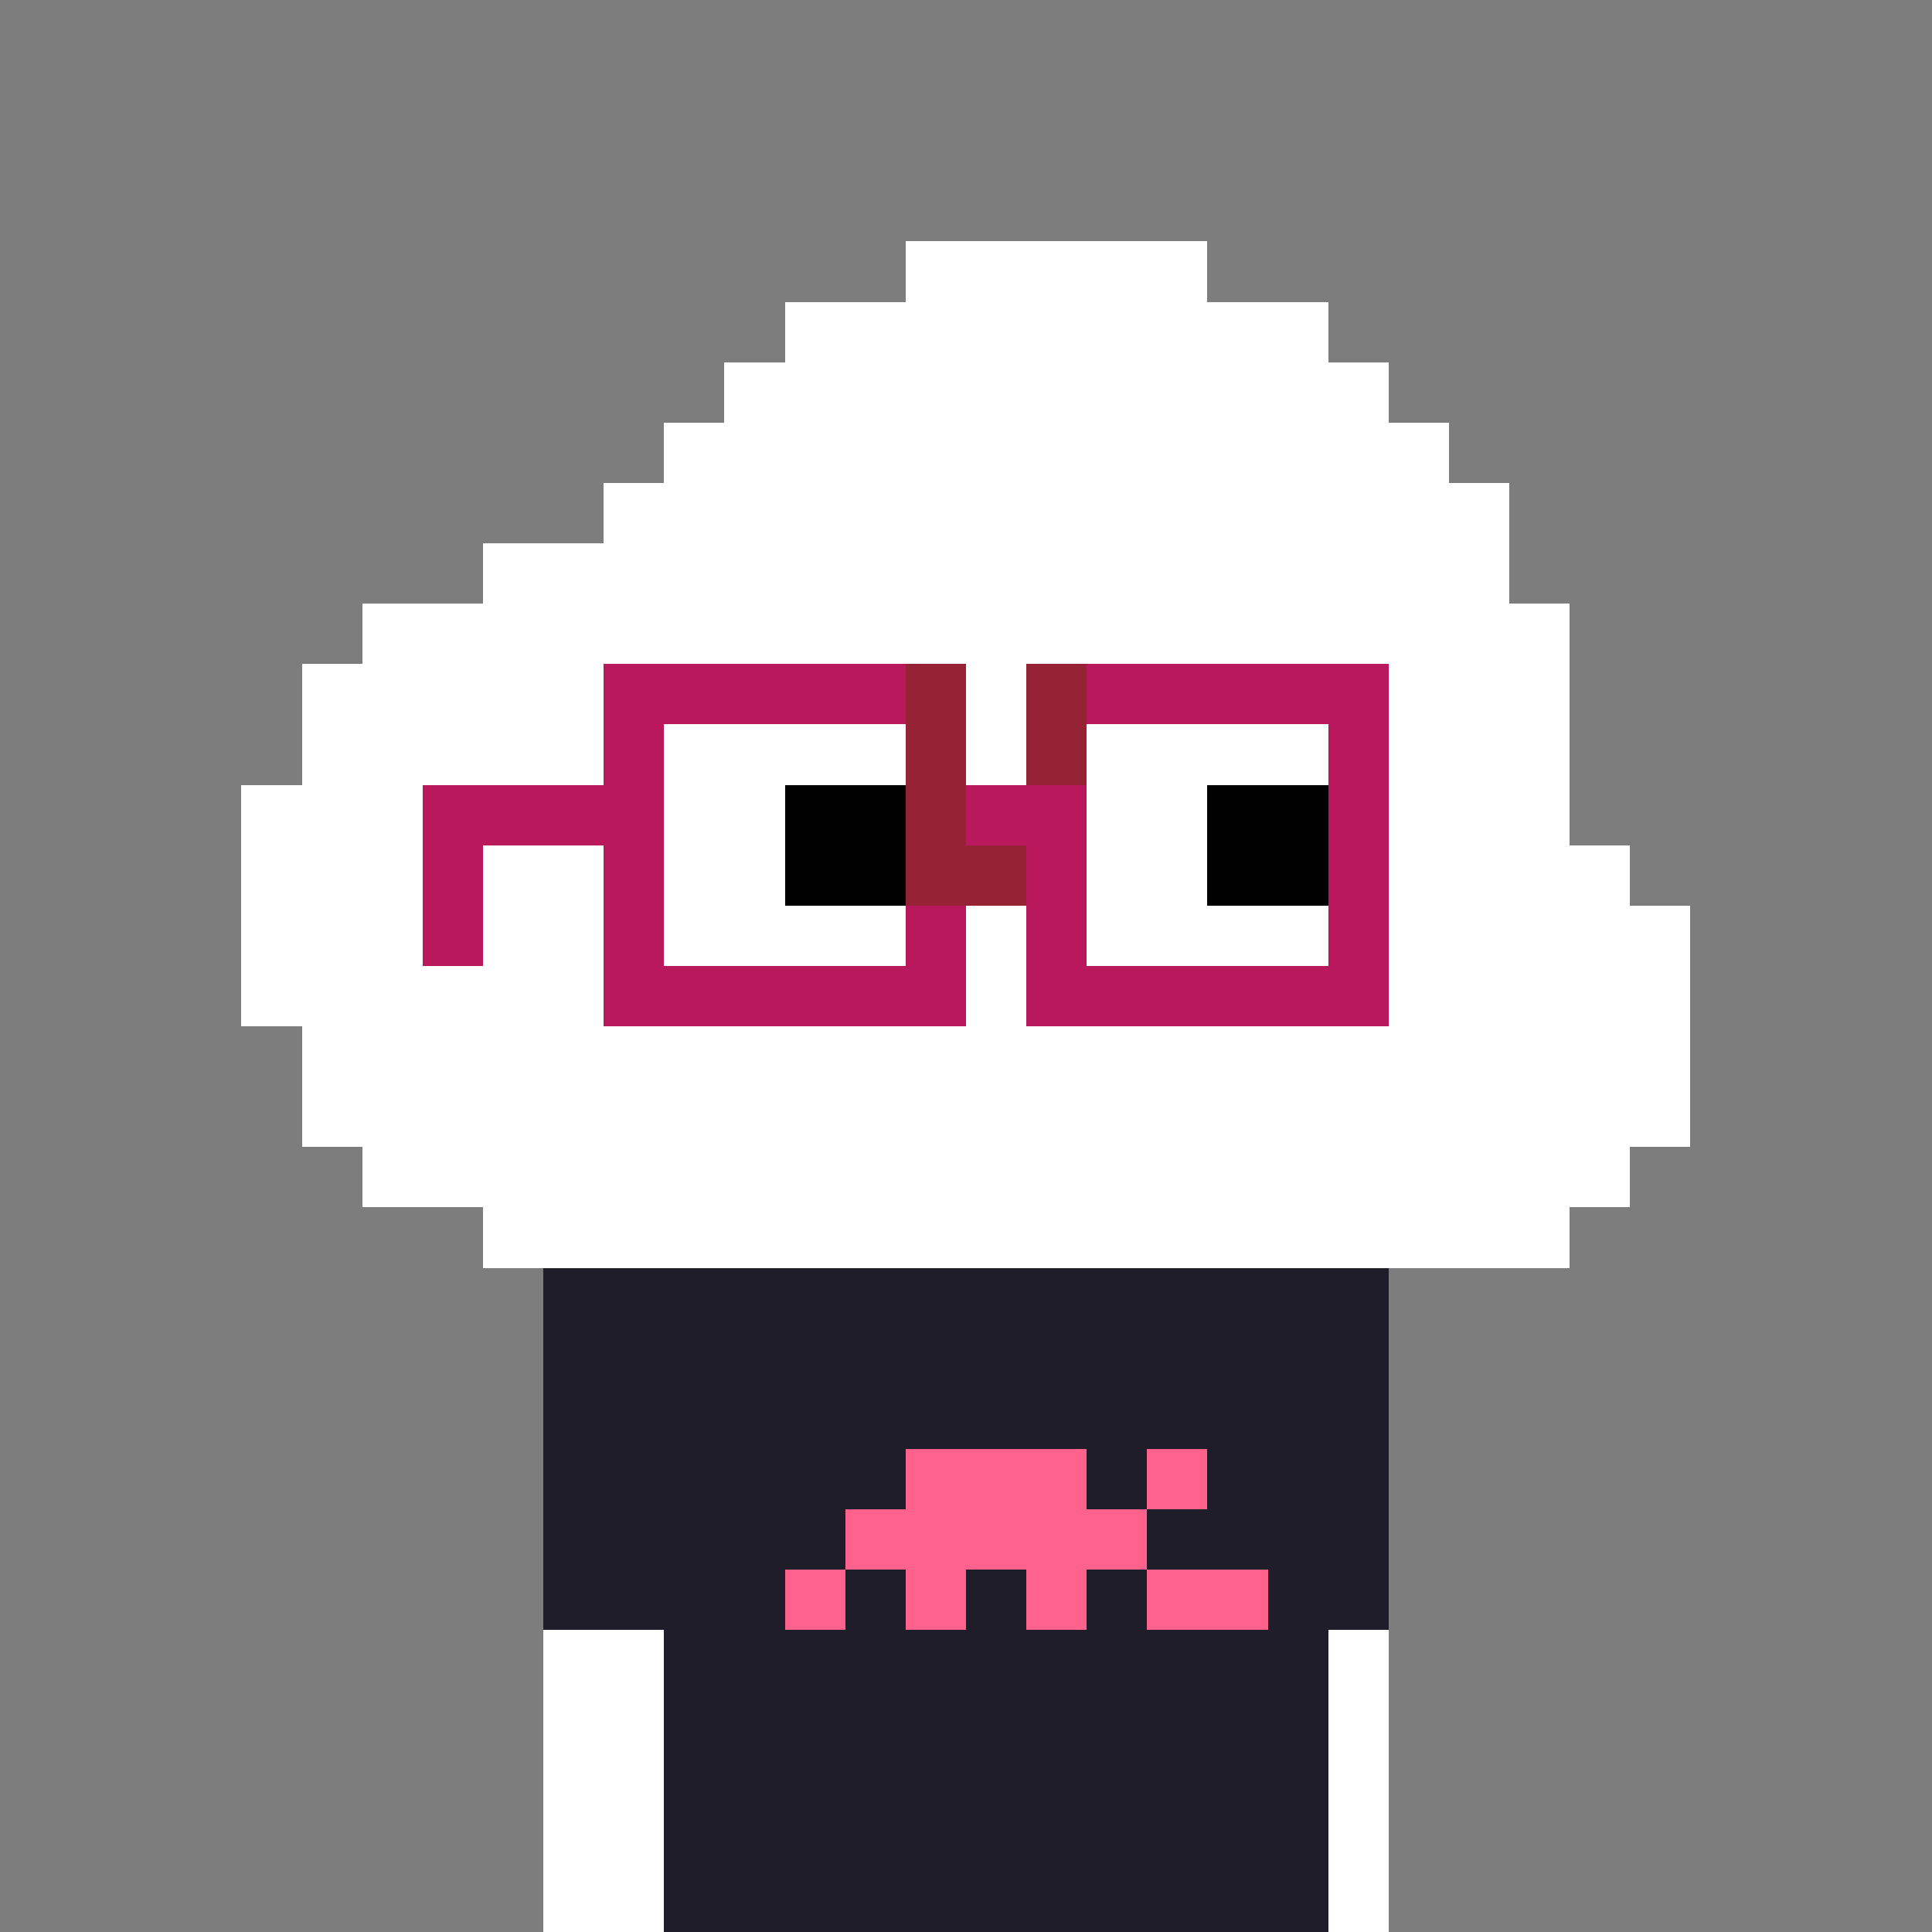
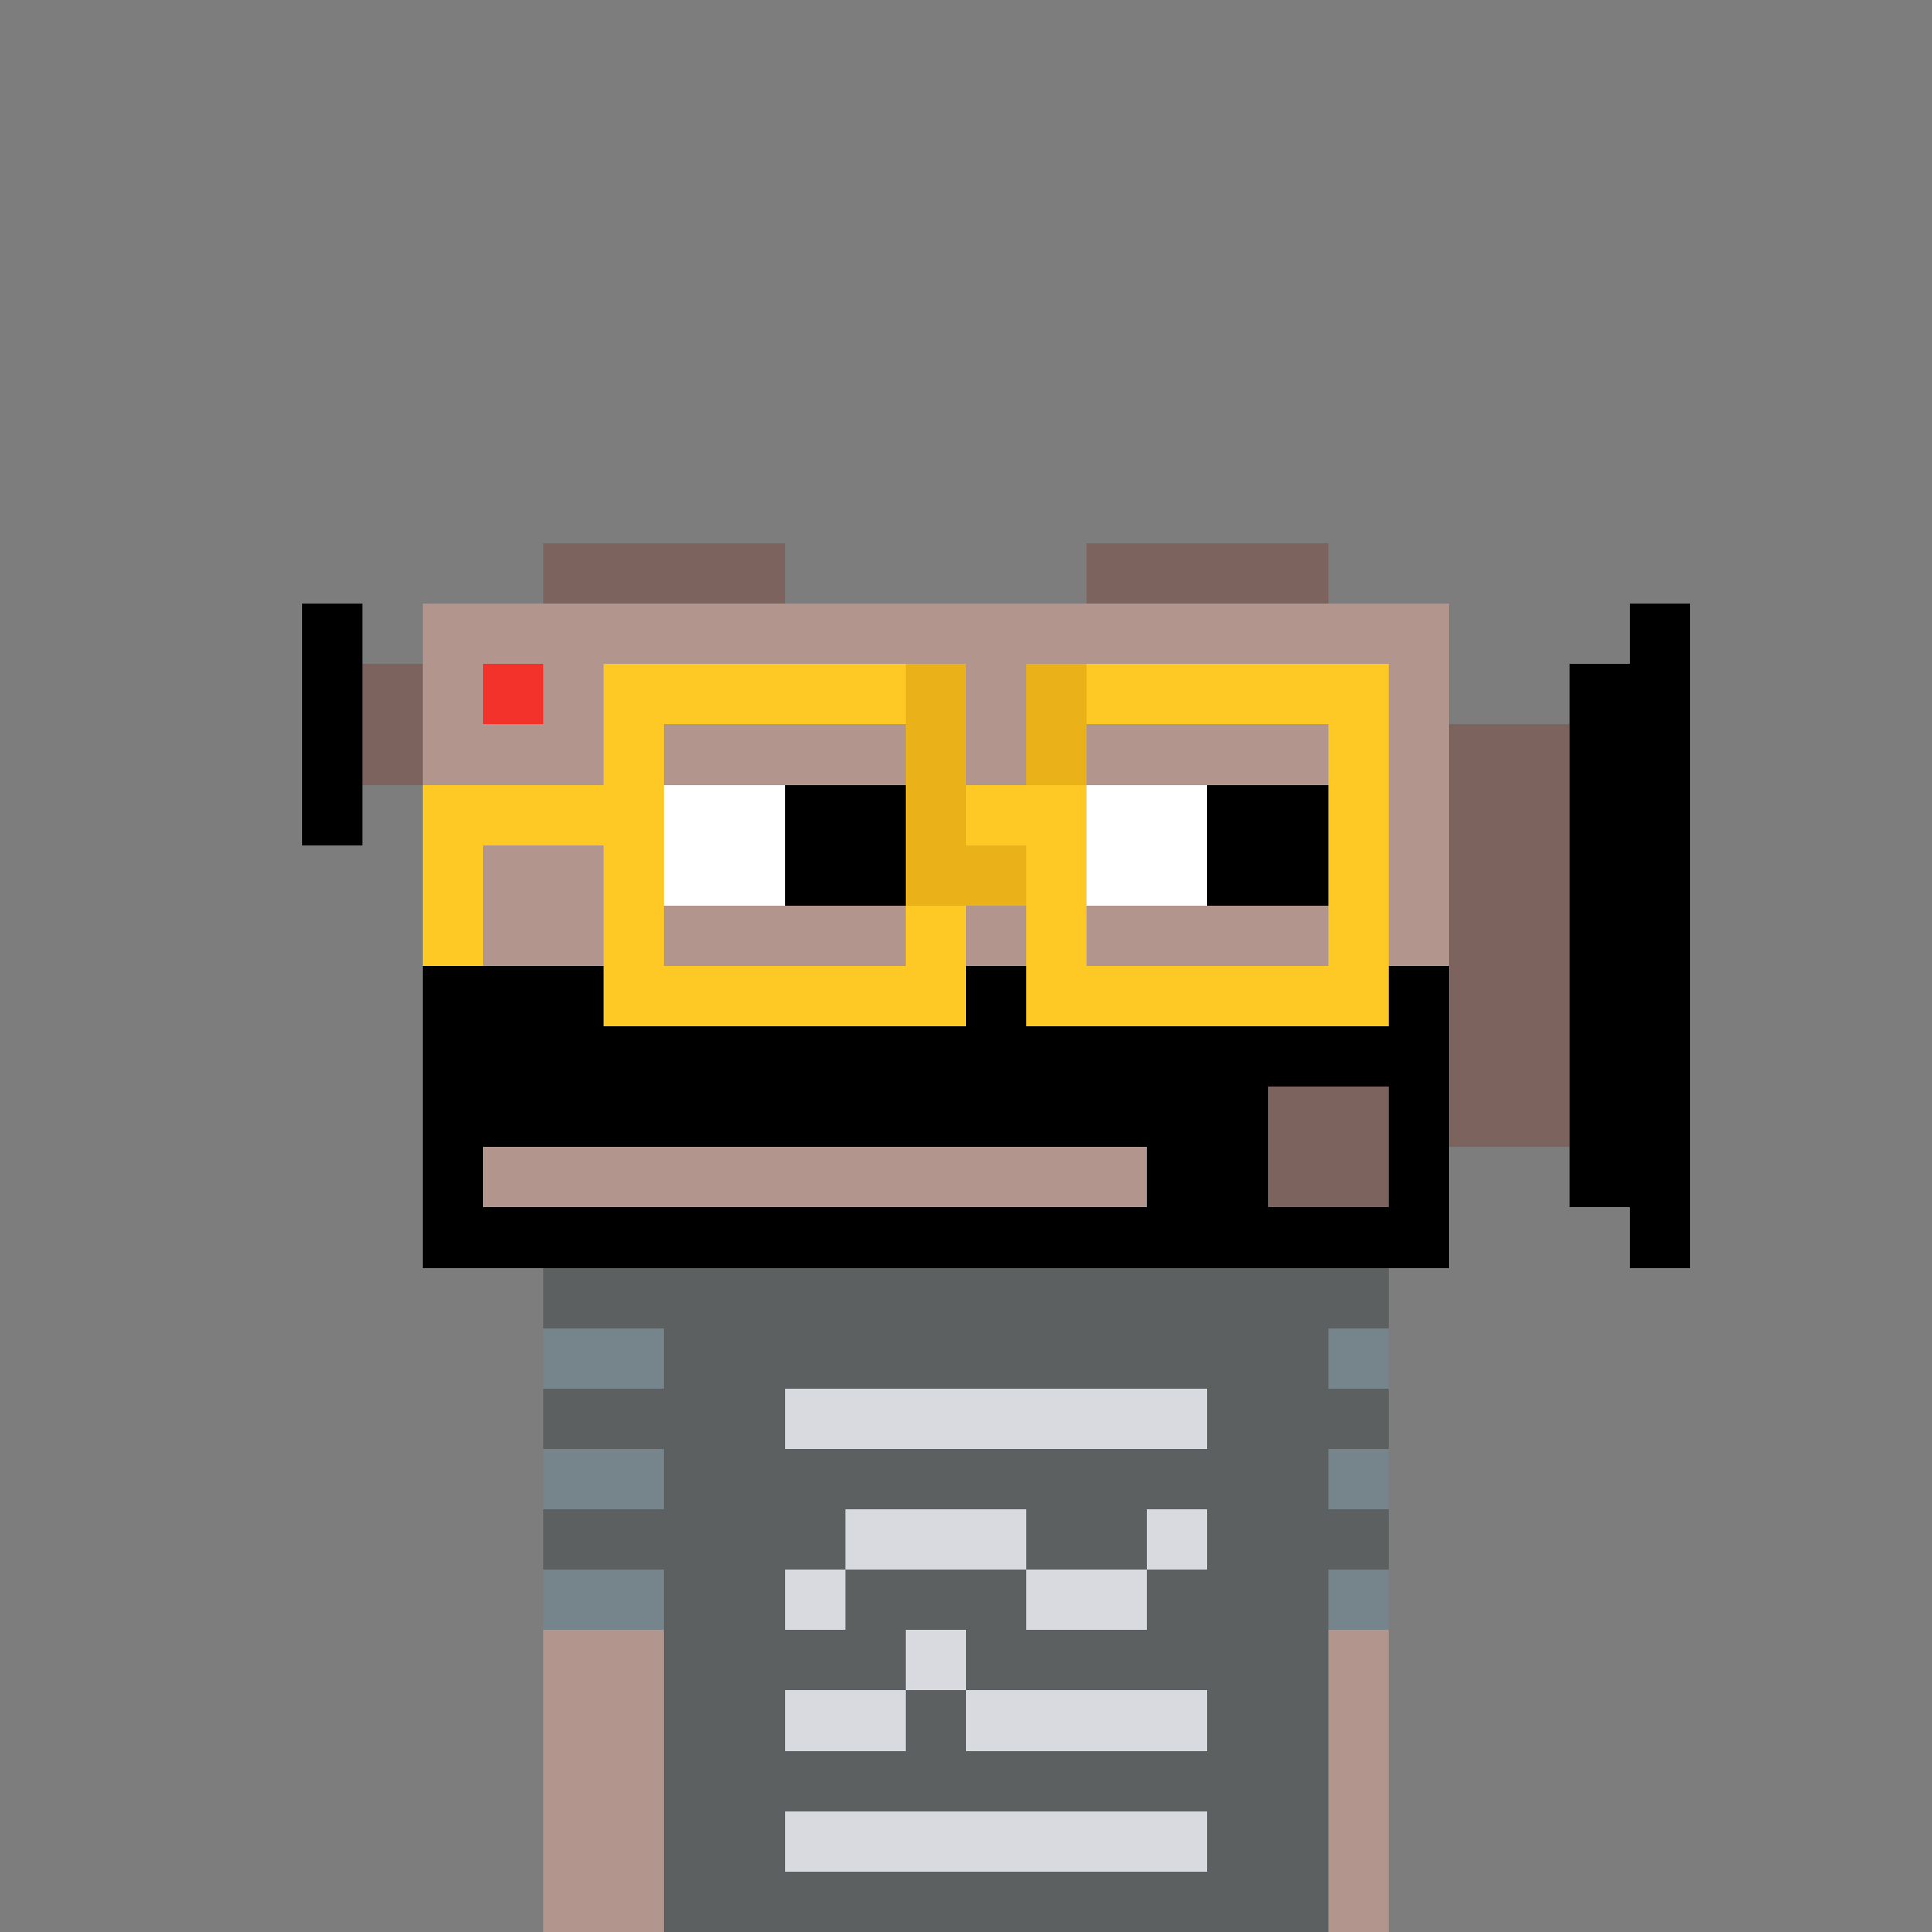
<svg xmlns="http://www.w3.org/2000/svg" width="320" height="320" viewBox="0 0 320 320" shape-rendering="crispEdges">
  <rect width="100%" height="100%" fill="#7d7d7d" />
-   <rect width="140" height="10" x="90" y="210" fill="#1f1d29" />
-   <rect width="140" height="10" x="90" y="220" fill="#1f1d29" />
-   <rect width="140" height="10" x="90" y="230" fill="#1f1d29" />
-   <rect width="140" height="10" x="90" y="240" fill="#1f1d29" />
-   <rect width="140" height="10" x="90" y="250" fill="#1f1d29" />
-   <rect width="140" height="10" x="90" y="260" fill="#1f1d29" />
-   <rect width="140" height="10" x="90" y="270" fill="#1f1d29" />
-   <rect width="140" height="10" x="90" y="280" fill="#1f1d29" />
-   <rect width="140" height="10" x="90" y="290" fill="#1f1d29" />
-   <rect width="140" height="10" x="90" y="300" fill="#1f1d29" />
-   <rect width="140" height="10" x="90" y="310" fill="#1f1d29" />
-   <rect width="30" height="10" x="150" y="240" fill="#ff638d" />
-   <rect width="10" height="10" x="190" y="240" fill="#ff638d" />
-   <rect width="50" height="10" x="140" y="250" fill="#ff638d" />
-   <rect width="10" height="10" x="130" y="260" fill="#ff638d" />
-   <rect width="10" height="10" x="150" y="260" fill="#ff638d" />
-   <rect width="10" height="10" x="170" y="260" fill="#ff638d" />
-   <rect width="20" height="10" x="190" y="260" fill="#ff638d" />
-   <rect width="50" height="10" x="150" y="40" fill="#ffffff" />
-   <rect width="90" height="10" x="130" y="50" fill="#ffffff" />
-   <rect width="110" height="10" x="120" y="60" fill="#ffffff" />
-   <rect width="130" height="10" x="110" y="70" fill="#ffffff" />
-   <rect width="150" height="10" x="100" y="80" fill="#ffffff" />
-   <rect width="170" height="10" x="80" y="90" fill="#ffffff" />
-   <rect width="200" height="10" x="60" y="100" fill="#ffffff" />
-   <rect width="210" height="10" x="50" y="110" fill="#ffffff" />
-   <rect width="210" height="10" x="50" y="120" fill="#ffffff" />
-   <rect width="220" height="10" x="40" y="130" fill="#ffffff" />
-   <rect width="230" height="10" x="40" y="140" fill="#ffffff" />
-   <rect width="240" height="10" x="40" y="150" fill="#ffffff" />
-   <rect width="240" height="10" x="40" y="160" fill="#ffffff" />
-   <rect width="230" height="10" x="50" y="170" fill="#ffffff" />
-   <rect width="230" height="10" x="50" y="180" fill="#ffffff" />
-   <rect width="210" height="10" x="60" y="190" fill="#ffffff" />
-   <rect width="180" height="10" x="80" y="200" fill="#ffffff" />
-   <rect width="20" height="10" x="90" y="270" fill="#ffffff" />
-   <rect width="10" height="10" x="220" y="270" fill="#ffffff" />
-   <rect width="20" height="10" x="90" y="280" fill="#ffffff" />
-   <rect width="10" height="10" x="220" y="280" fill="#ffffff" />
-   <rect width="20" height="10" x="90" y="290" fill="#ffffff" />
-   <rect width="10" height="10" x="220" y="290" fill="#ffffff" />
-   <rect width="20" height="10" x="90" y="300" fill="#ffffff" />
-   <rect width="10" height="10" x="220" y="300" fill="#ffffff" />
-   <rect width="20" height="10" x="90" y="310" fill="#ffffff" />
-   <rect width="10" height="10" x="220" y="310" fill="#ffffff" />
-   <rect width="50" height="10" x="100" y="110" fill="#b9185c" />
-   <rect width="10" height="10" x="150" y="110" fill="#962236" />
-   <rect width="10" height="10" x="170" y="110" fill="#962236" />
-   <rect width="50" height="10" x="180" y="110" fill="#b9185c" />
-   <rect width="10" height="10" x="100" y="120" fill="#b9185c" />
-   <rect width="10" height="10" x="150" y="120" fill="#962236" />
-   <rect width="10" height="10" x="170" y="120" fill="#962236" />
-   <rect width="10" height="10" x="220" y="120" fill="#b9185c" />
-   <rect width="40" height="10" x="70" y="130" fill="#b9185c" />
+   <rect width="140" height="10" x="90" y="210" fill="#fffdf2" />
+   <rect width="140" height="10" x="90" y="220" fill="#fffdf2" />
+   <rect width="140" height="10" x="90" y="230" fill="#fffdf2" />
+   <rect width="140" height="10" x="90" y="240" fill="#fffdf2" />
+   <rect width="140" height="10" x="90" y="250" fill="#fffdf2" />
+   <rect width="140" height="10" x="90" y="260" fill="#fffdf2" />
+   <rect width="140" height="10" x="90" y="270" fill="#fffdf2" />
+   <rect width="140" height="10" x="90" y="280" fill="#fffdf2" />
+   <rect width="140" height="10" x="90" y="290" fill="#fffdf2" />
+   <rect width="140" height="10" x="90" y="300" fill="#fffdf2" />
+   <rect width="140" height="10" x="90" y="310" fill="#fffdf2" />
+   <rect width="140" height="10" x="90" y="210" fill="#5d6061" />
+   <rect width="20" height="10" x="90" y="220" fill="#76858b" />
+   <rect width="110" height="10" x="110" y="220" fill="#5d6061" />
+   <rect width="10" height="10" x="220" y="220" fill="#76858b" />
+   <rect width="40" height="10" x="90" y="230" fill="#5d6061" />
+   <rect width="70" height="10" x="130" y="230" fill="#d8dadf" />
+   <rect width="30" height="10" x="200" y="230" fill="#5d6061" />
+   <rect width="20" height="10" x="90" y="240" fill="#76858b" />
+   <rect width="110" height="10" x="110" y="240" fill="#5d6061" />
+   <rect width="10" height="10" x="220" y="240" fill="#76858b" />
+   <rect width="50" height="10" x="90" y="250" fill="#5d6061" />
+   <rect width="30" height="10" x="140" y="250" fill="#d8dadf" />
+   <rect width="20" height="10" x="170" y="250" fill="#5d6061" />
+   <rect width="10" height="10" x="190" y="250" fill="#d8dadf" />
+   <rect width="30" height="10" x="200" y="250" fill="#5d6061" />
+   <rect width="20" height="10" x="90" y="260" fill="#76858b" />
+   <rect width="20" height="10" x="110" y="260" fill="#5d6061" />
+   <rect width="10" height="10" x="130" y="260" fill="#d8dadf" />
+   <rect width="30" height="10" x="140" y="260" fill="#5d6061" />
+   <rect width="20" height="10" x="170" y="260" fill="#d8dadf" />
+   <rect width="30" height="10" x="190" y="260" fill="#5d6061" />
+   <rect width="10" height="10" x="220" y="260" fill="#76858b" />
+   <rect width="10" height="10" x="100" y="270" fill="#76858b" />
+   <rect width="40" height="10" x="110" y="270" fill="#5d6061" />
+   <rect width="10" height="10" x="150" y="270" fill="#d8dadf" />
+   <rect width="70" height="10" x="160" y="270" fill="#5d6061" />
+   <rect width="30" height="10" x="100" y="280" fill="#5d6061" />
+   <rect width="20" height="10" x="130" y="280" fill="#d8dadf" />
+   <rect width="10" height="10" x="150" y="280" fill="#5d6061" />
+   <rect width="40" height="10" x="160" y="280" fill="#d8dadf" />
+   <rect width="30" height="10" x="200" y="280" fill="#5d6061" />
+   <rect width="10" height="10" x="100" y="290" fill="#76858b" />
+   <rect width="120" height="10" x="110" y="290" fill="#5d6061" />
+   <rect width="30" height="10" x="100" y="300" fill="#5d6061" />
+   <rect width="70" height="10" x="130" y="300" fill="#d8dadf" />
+   <rect width="30" height="10" x="200" y="300" fill="#5d6061" />
+   <rect width="10" height="10" x="100" y="310" fill="#76858b" />
+   <rect width="120" height="10" x="110" y="310" fill="#5d6061" />
+   <rect width="40" height="10" x="90" y="90" fill="#7d635e" />
+   <rect width="40" height="10" x="180" y="90" fill="#7d635e" />
+   <rect width="10" height="10" x="50" y="100" fill="#000000" />
+   <rect width="170" height="10" x="70" y="100" fill="#b2958d" />
+   <rect width="10" height="10" x="270" y="100" fill="#000000" />
+   <rect width="10" height="10" x="50" y="110" fill="#000000" />
+   <rect width="10" height="10" x="60" y="110" fill="#7d635e" />
+   <rect width="10" height="10" x="70" y="110" fill="#b2958d" />
+   <rect width="10" height="10" x="80" y="110" fill="#f3322c" />
+   <rect width="150" height="10" x="90" y="110" fill="#b2958d" />
+   <rect width="20" height="10" x="260" y="110" fill="#000000" />
+   <rect width="10" height="10" x="50" y="120" fill="#000000" />
+   <rect width="10" height="10" x="60" y="120" fill="#7d635e" />
+   <rect width="170" height="10" x="70" y="120" fill="#b2958d" />
+   <rect width="20" height="10" x="240" y="120" fill="#7d635e" />
+   <rect width="20" height="10" x="260" y="120" fill="#000000" />
+   <rect width="10" height="10" x="50" y="130" fill="#000000" />
+   <rect width="170" height="10" x="70" y="130" fill="#b2958d" />
+   <rect width="20" height="10" x="240" y="130" fill="#7d635e" />
+   <rect width="20" height="10" x="260" y="130" fill="#000000" />
+   <rect width="170" height="10" x="70" y="140" fill="#b2958d" />
+   <rect width="20" height="10" x="240" y="140" fill="#7d635e" />
+   <rect width="20" height="10" x="260" y="140" fill="#000000" />
+   <rect width="170" height="10" x="70" y="150" fill="#b2958d" />
+   <rect width="20" height="10" x="240" y="150" fill="#7d635e" />
+   <rect width="20" height="10" x="260" y="150" fill="#000000" />
+   <rect width="170" height="10" x="70" y="160" fill="#000000" />
+   <rect width="20" height="10" x="240" y="160" fill="#7d635e" />
+   <rect width="20" height="10" x="260" y="160" fill="#000000" />
+   <rect width="170" height="10" x="70" y="170" fill="#000000" />
+   <rect width="20" height="10" x="240" y="170" fill="#7d635e" />
+   <rect width="20" height="10" x="260" y="170" fill="#000000" />
+   <rect width="140" height="10" x="70" y="180" fill="#000000" />
+   <rect width="20" height="10" x="210" y="180" fill="#7d635e" />
+   <rect width="10" height="10" x="230" y="180" fill="#000000" />
+   <rect width="20" height="10" x="240" y="180" fill="#7d635e" />
+   <rect width="20" height="10" x="260" y="180" fill="#000000" />
+   <rect width="10" height="10" x="70" y="190" fill="#000000" />
+   <rect width="110" height="10" x="80" y="190" fill="#b2958d" />
+   <rect width="20" height="10" x="190" y="190" fill="#000000" />
+   <rect width="20" height="10" x="210" y="190" fill="#7d635e" />
+   <rect width="10" height="10" x="230" y="190" fill="#000000" />
+   <rect width="20" height="10" x="260" y="190" fill="#000000" />
+   <rect width="170" height="10" x="70" y="200" fill="#000000" />
+   <rect width="10" height="10" x="270" y="200" fill="#000000" />
+   <rect width="20" height="10" x="90" y="270" fill="#b2958d" />
+   <rect width="10" height="10" x="220" y="270" fill="#b2958d" />
+   <rect width="20" height="10" x="90" y="280" fill="#b2958d" />
+   <rect width="10" height="10" x="220" y="280" fill="#b2958d" />
+   <rect width="20" height="10" x="90" y="290" fill="#b2958d" />
+   <rect width="10" height="10" x="220" y="290" fill="#b2958d" />
+   <rect width="20" height="10" x="90" y="300" fill="#b2958d" />
+   <rect width="10" height="10" x="220" y="300" fill="#b2958d" />
+   <rect width="20" height="10" x="90" y="310" fill="#b2958d" />
+   <rect width="10" height="10" x="220" y="310" fill="#b2958d" />
+   <rect width="50" height="10" x="100" y="110" fill="#ffc925" />
+   <rect width="10" height="10" x="150" y="110" fill="#eab118" />
+   <rect width="10" height="10" x="170" y="110" fill="#eab118" />
+   <rect width="50" height="10" x="180" y="110" fill="#ffc925" />
+   <rect width="10" height="10" x="100" y="120" fill="#ffc925" />
+   <rect width="10" height="10" x="150" y="120" fill="#eab118" />
+   <rect width="10" height="10" x="170" y="120" fill="#eab118" />
+   <rect width="10" height="10" x="220" y="120" fill="#ffc925" />
+   <rect width="40" height="10" x="70" y="130" fill="#ffc925" />
  <rect width="20" height="10" x="110" y="130" fill="#ffffff" />
  <rect width="20" height="10" x="130" y="130" fill="#000000" />
-   <rect width="10" height="10" x="150" y="130" fill="#962236" />
-   <rect width="20" height="10" x="160" y="130" fill="#b9185c" />
+   <rect width="10" height="10" x="150" y="130" fill="#eab118" />
+   <rect width="20" height="10" x="160" y="130" fill="#ffc925" />
  <rect width="20" height="10" x="180" y="130" fill="#ffffff" />
  <rect width="20" height="10" x="200" y="130" fill="#000000" />
-   <rect width="10" height="10" x="220" y="130" fill="#b9185c" />
-   <rect width="10" height="10" x="70" y="140" fill="#b9185c" />
-   <rect width="10" height="10" x="100" y="140" fill="#b9185c" />
+   <rect width="10" height="10" x="220" y="130" fill="#ffc925" />
+   <rect width="10" height="10" x="70" y="140" fill="#ffc925" />
+   <rect width="10" height="10" x="100" y="140" fill="#ffc925" />
  <rect width="20" height="10" x="110" y="140" fill="#ffffff" />
  <rect width="20" height="10" x="130" y="140" fill="#000000" />
-   <rect width="20" height="10" x="150" y="140" fill="#962236" />
-   <rect width="10" height="10" x="170" y="140" fill="#b9185c" />
+   <rect width="20" height="10" x="150" y="140" fill="#eab118" />
+   <rect width="10" height="10" x="170" y="140" fill="#ffc925" />
  <rect width="20" height="10" x="180" y="140" fill="#ffffff" />
  <rect width="20" height="10" x="200" y="140" fill="#000000" />
-   <rect width="10" height="10" x="220" y="140" fill="#b9185c" />
-   <rect width="10" height="10" x="70" y="150" fill="#b9185c" />
-   <rect width="10" height="10" x="100" y="150" fill="#b9185c" />
-   <rect width="10" height="10" x="150" y="150" fill="#b9185c" />
-   <rect width="10" height="10" x="170" y="150" fill="#b9185c" />
-   <rect width="10" height="10" x="220" y="150" fill="#b9185c" />
-   <rect width="60" height="10" x="100" y="160" fill="#b9185c" />
-   <rect width="60" height="10" x="170" y="160" fill="#b9185c" />
+   <rect width="10" height="10" x="220" y="140" fill="#ffc925" />
+   <rect width="10" height="10" x="70" y="150" fill="#ffc925" />
+   <rect width="10" height="10" x="100" y="150" fill="#ffc925" />
+   <rect width="10" height="10" x="150" y="150" fill="#ffc925" />
+   <rect width="10" height="10" x="170" y="150" fill="#ffc925" />
+   <rect width="10" height="10" x="220" y="150" fill="#ffc925" />
+   <rect width="60" height="10" x="100" y="160" fill="#ffc925" />
+   <rect width="60" height="10" x="170" y="160" fill="#ffc925" />
</svg>
